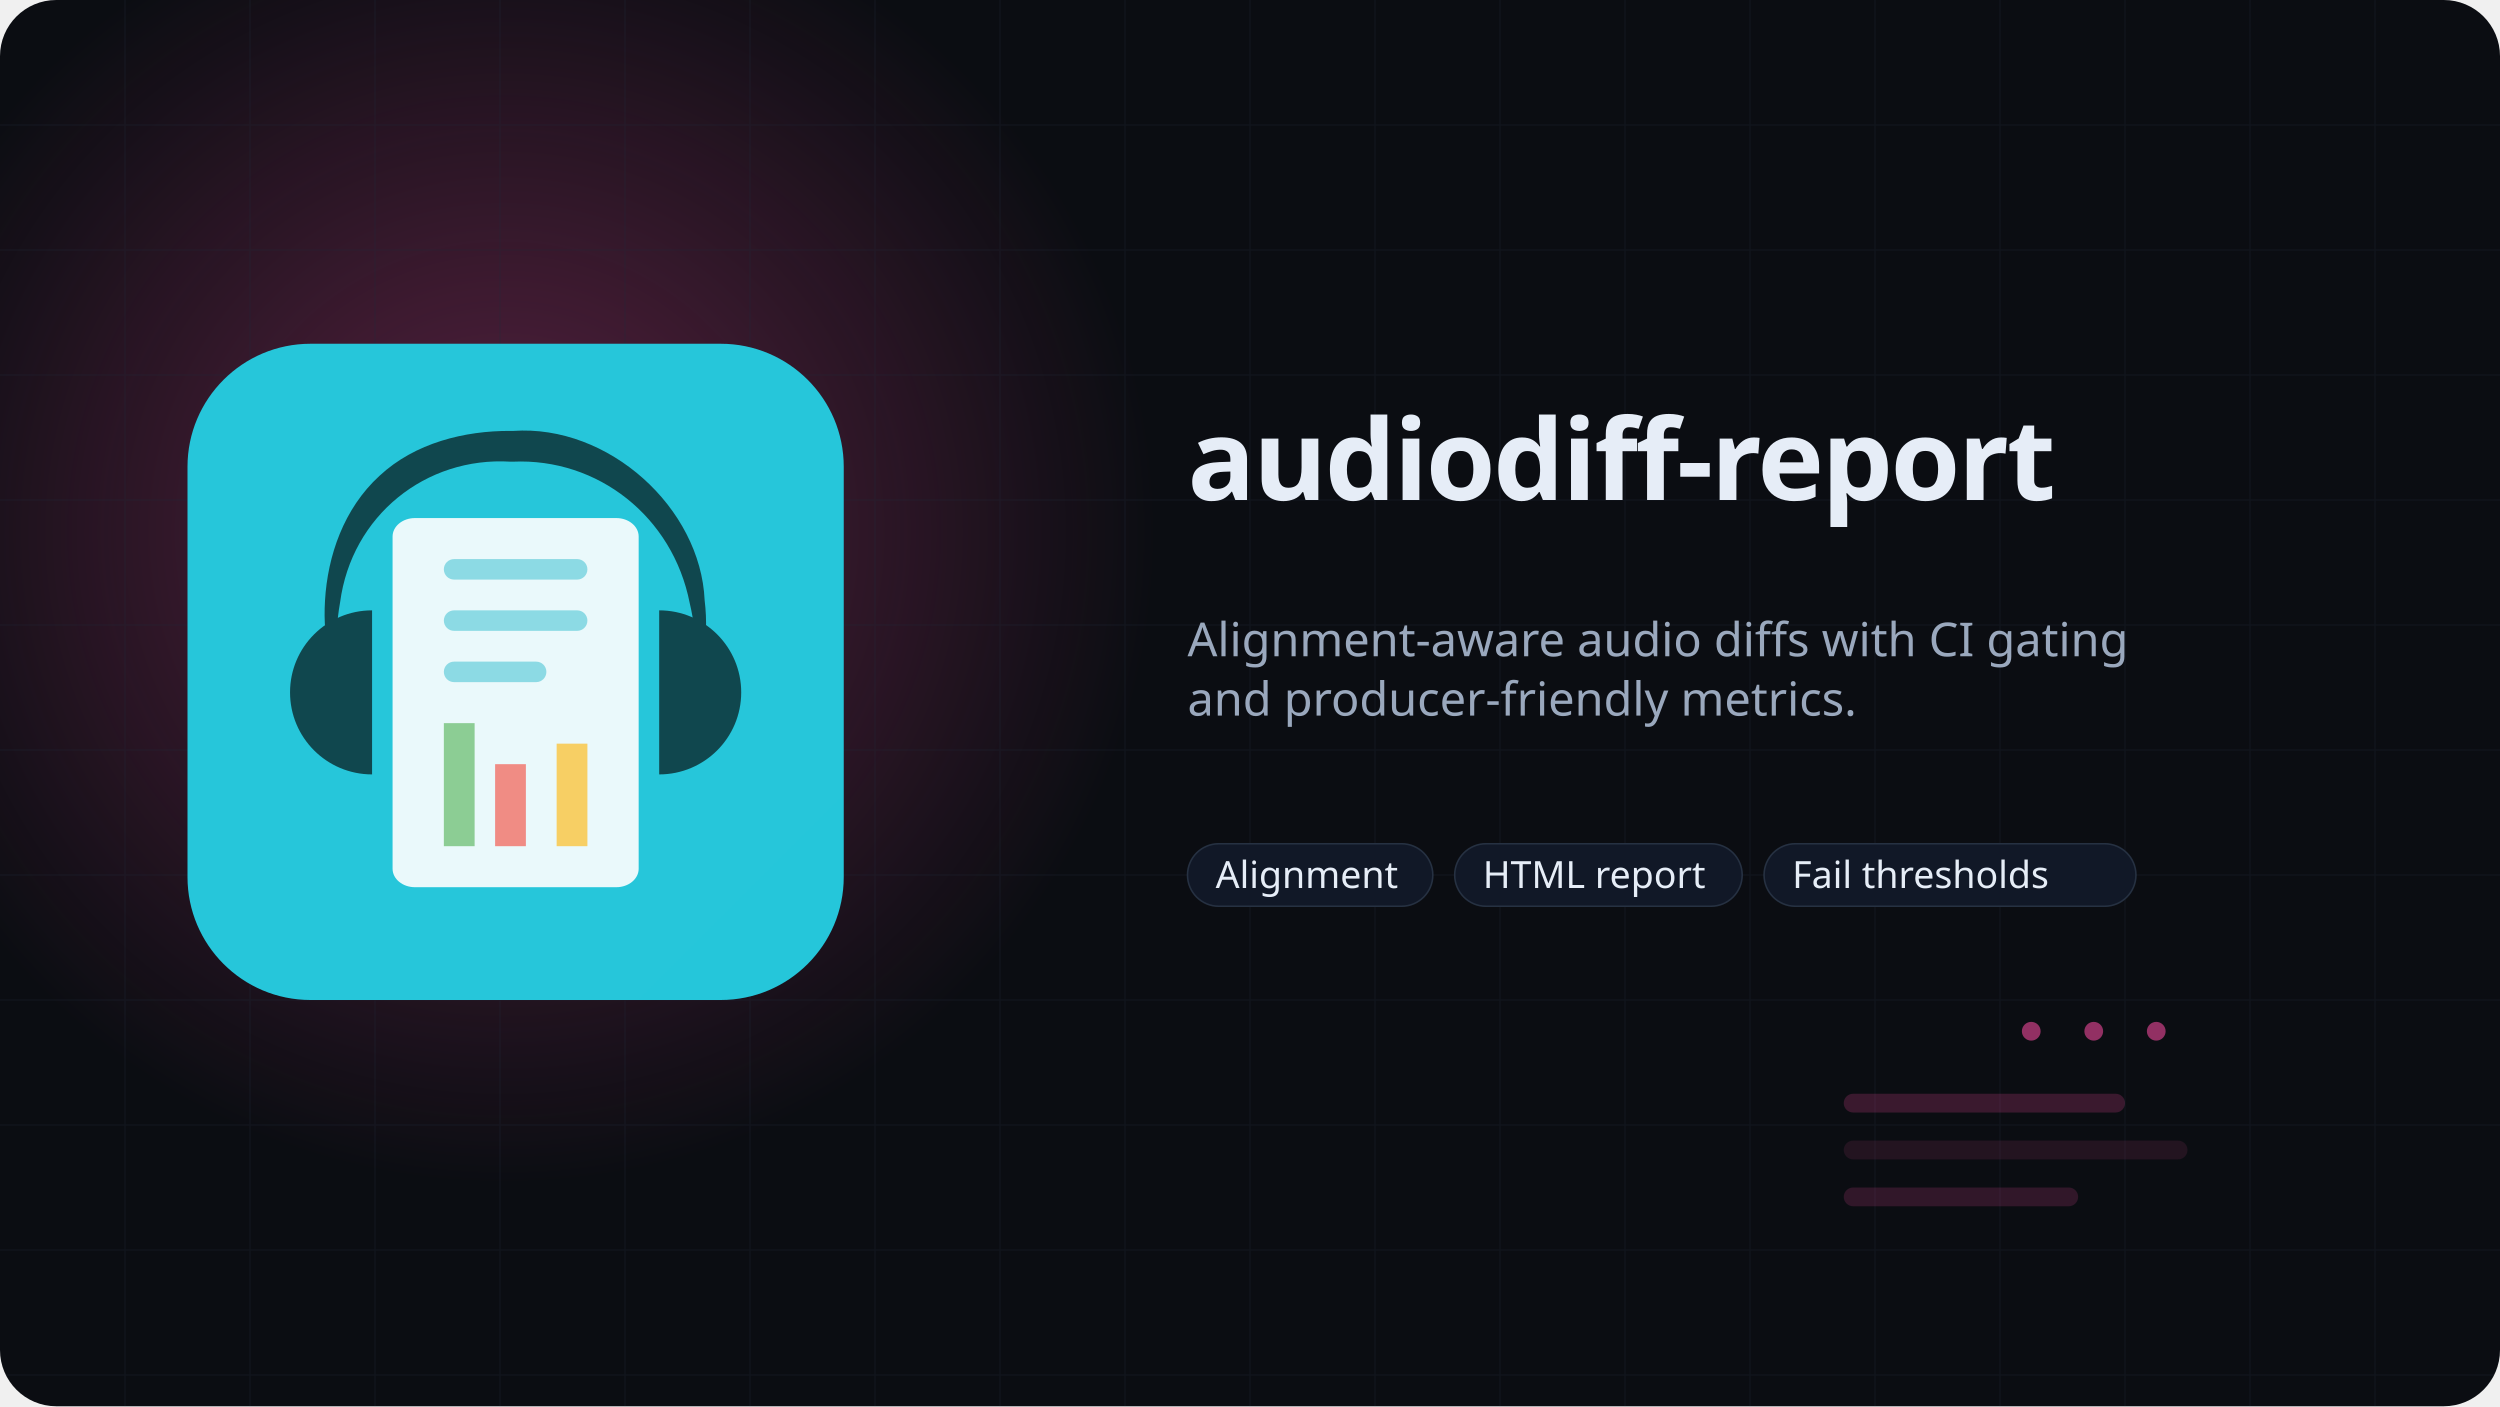
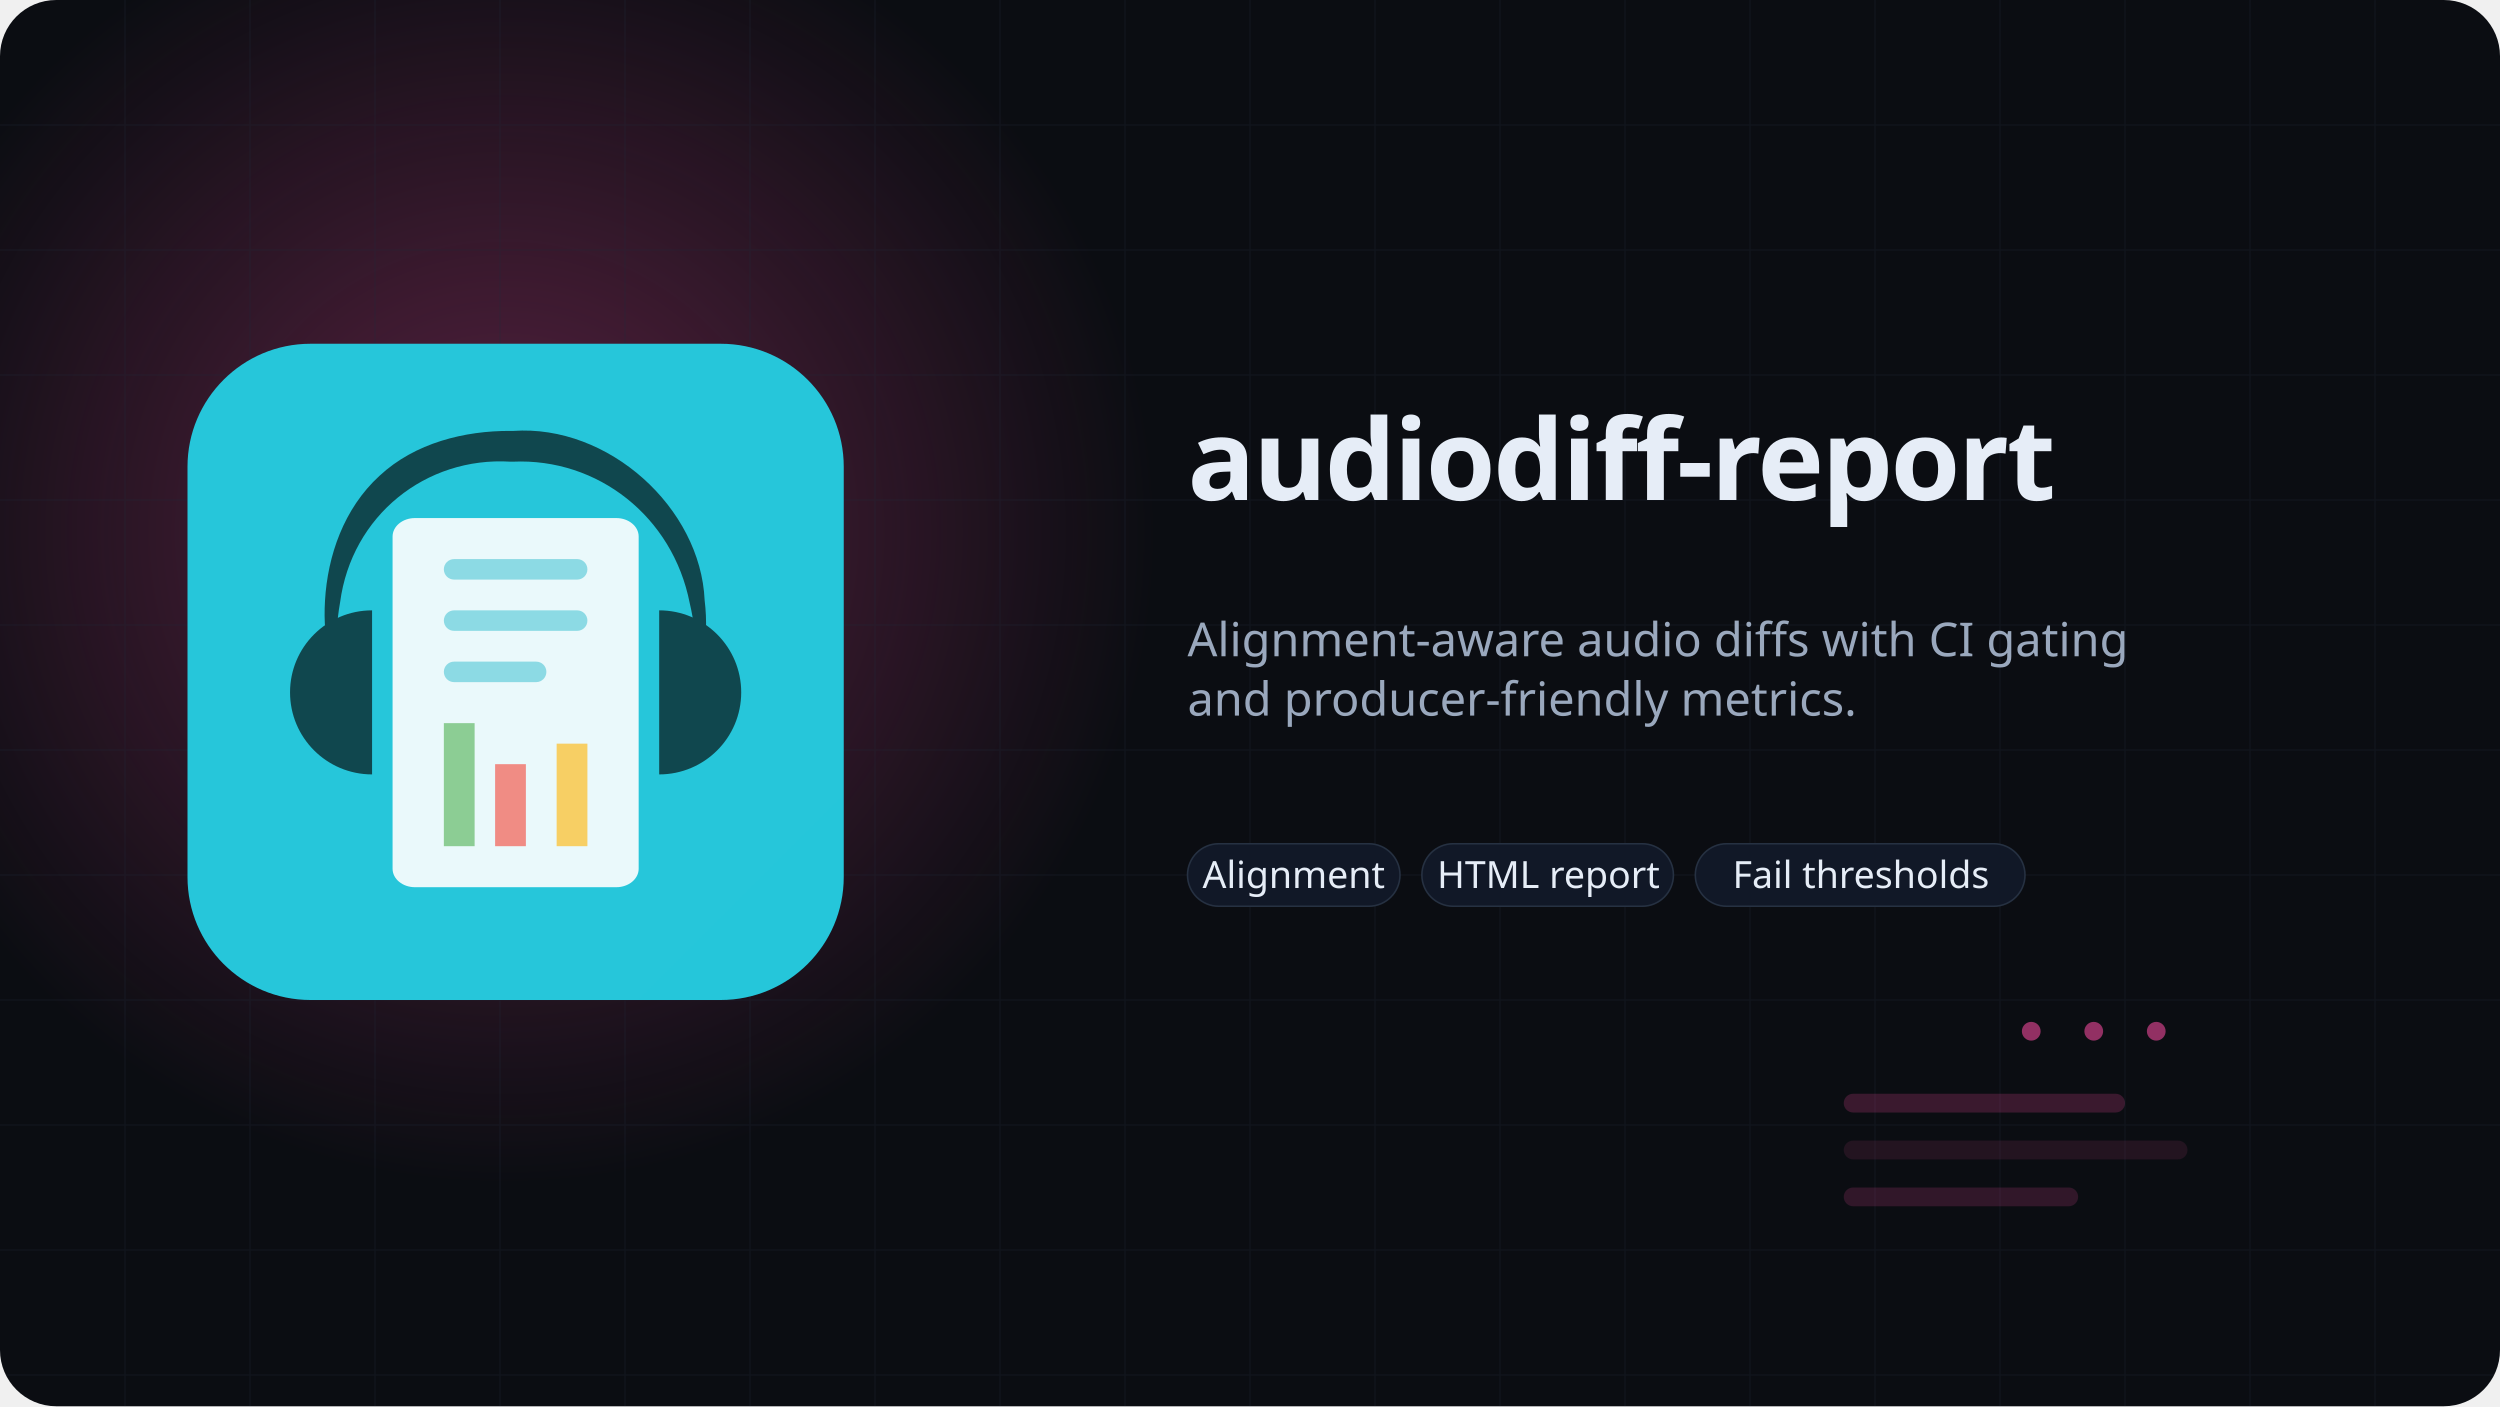
<svg xmlns="http://www.w3.org/2000/svg" width="1600" height="900" fill="none" style="color-scheme:light dark" viewBox="0 0 1600 900">
  <style>text{font-family:"Space Grotesk","Sora","IBM Plex Sans",sans-serif}</style>
  <defs>
    <radialGradient id="glow" cx="0" cy="0" r="1" gradientTransform="rotate(45 -250.416 556.274)scale(420)" gradientUnits="userSpaceOnUse">
      <stop stop-color="#EC4899" stop-opacity=".35" />
      <stop offset="1" stop-color="#EC4899" stop-opacity="0" />
    </radialGradient>
    <clipPath id="heroClip">
      <rect width="1600" height="900" rx="36" />
    </clipPath>
  </defs>
  <g clip-path="url(#heroClip)">
    <path fill="#0B0D12" d="M0 0h1600v900H0z" />
    <path fill="url(#glow)" d="M0 0h1600v900H0z" />
    <path stroke="#1F2A37" d="M80 0v900M160 0v900M240 0v900M320 0v900M400 0v900M480 0v900M560 0v900M640 0v900M720 0v900M800 0v900M880 0v900M960 0v900m80-900v900m80-900v900m80-900v900m80-900v900m80-900v900m80-900v900m80-900v900M0 80h1600M0 160h1600M0 240h1600M0 320h1600M0 400h1600M0 480h1600M0 560h1600M0 640h1600M0 720h1600M0 800h1600M0 880h1600" opacity=".25" />
    <g transform="translate(120 220)scale(6.5625)">
      <g clip-path="url(#clip0_313_32)">
        <path fill="url(#paint0_linear_313_32)" d="M52 0H12C5.373 0 0 5.373 0 12v40c0 6.627 5.373 12 12 12h40c6.627 0 12-5.373 12-12V12c0-6.627-5.373-12-12-12" />
        <path fill="#fff" d="M41.818 17H22.182C20.977 17 20 17.806 20 18.8v32.4c0 .994.977 1.8 2.182 1.8h19.636C43.023 53 44 52.194 44 51.2V18.8c0-.994-.977-1.8-2.182-1.8" opacity=".9" />
        <path fill="#00ACC1" d="M38 21H26a1 1 0 1 0 0 2h12a1 1 0 1 0 0-2m0 5H26a1 1 0 1 0 0 2h12a1 1 0 1 0 0-2m-4 5h-8a1 1 0 1 0 0 2h8a1 1 0 1 0 0-2" opacity=".4" />
        <path fill="#4CAF50" d="M28 37h-3v12h3z" opacity=".6" />
        <path fill="#F44336" d="M33 41h-3v8h3z" opacity=".6" />
        <path fill="#FFB300" d="M39 39h-3v10h3z" opacity=".6" />
        <path fill="#10474E" d="M18 26a8 8 0 0 0 0 16zm28 16a8 8 0 0 0 0-16z" />
        <path fill="#10474E" d="m13.449 28.032 1.123-.064c.03-.878.147-1.839.309-2.745 1.122-8.48 8.378-14.227 16.613-13.723l.233.001c8.284-.376 15.595 5.358 17.247 13.774.212.898.383 1.85.464 2.725h1.124a19 19 0 0 0-.128-2.978C50.04 16 41.059 7.842 31.754 8.502q-.13-.003-.26-.002c-4.444-.023-9.307 1.154-12.773 4.383-3.488 3.192-5.057 7.811-5.311 12.168-.057.991-.06 1.973.038 2.98" />
      </g>
      <defs>
        <linearGradient id="paint0_linear_313_32" x1="0" x2="4096" y1="0" y2="4096" gradientUnits="userSpaceOnUse">
          <stop stop-color="#26C6DA" />
          <stop offset="1" stop-color="#00ACC1" />
        </linearGradient>
        <clipPath id="clip0_313_32">
          <path fill="#fff" d="M0 0h64v64H0z" />
        </clipPath>
      </defs>
    </g>
    <text x="760" y="320" fill="#E6EDF7" font-size="72" font-weight="700" letter-spacing="-.02em">audiodiff-report</text>
    <text x="760" y="420" fill="#9AA8BD" font-size="30">Alignment-aware audio diffs with CI gating</text>
    <text x="760" y="458" fill="#9AA8BD" font-size="30">and producer-friendly metrics.</text>
    <g transform="translate(760 540)">
-       <rect width="157" height="40" fill="#111827" stroke="#263142" rx="20" />
-       <text x="18" y="20" fill="#E6EDF7" dominant-baseline="middle" font-size="24">Alignment</text>
+       <rect width="136" height="40" fill="#111827" stroke="#263142" rx="20" />
+       <text x="68" y="20" fill="#E6EDF7" dominant-baseline="middle" font-size="24" text-anchor="middle">Alignment</text>
    </g>
-     <g transform="translate(931 540)">
-       <rect width="184" height="40" fill="#111827" stroke="#263142" rx="20" />
-       <text x="18" y="20" fill="#E6EDF7" dominant-baseline="middle" font-size="24">HTML report</text>
+     <g transform="translate(910 540)">
+       <rect width="161" height="40" fill="#111827" stroke="#263142" rx="20" />
+       <text x="81" y="20" fill="#E6EDF7" dominant-baseline="middle" font-size="24" text-anchor="middle">HTML report</text>
    </g>
-     <g transform="translate(1129 540)">
-       <rect width="238" height="40" fill="#111827" stroke="#263142" rx="20" />
-       <text x="18" y="20" fill="#E6EDF7" dominant-baseline="middle" font-size="24">Fail thresholds</text>
+     <g transform="translate(1085 540)">
+       <rect width="211" height="40" fill="#111827" stroke="#263142" rx="20" />
+       <text x="106" y="20" fill="#E6EDF7" dominant-baseline="middle" font-size="24" text-anchor="middle">Fail thresholds</text>
    </g>
    <g opacity=".6">
      <circle cx="1300" cy="660" r="6" fill="#EC4899" />
      <circle cx="1340" cy="660" r="6" fill="#EC4899" />
      <circle cx="1380" cy="660" r="6" fill="#EC4899" />
      <rect width="180" height="12" x="1180" y="700" fill="#EC4899" fill-opacity=".35" rx="6" />
      <rect width="220" height="12" x="1180" y="730" fill="#EC4899" fill-opacity=".18" rx="6" />
      <rect width="150" height="12" x="1180" y="760" fill="#EC4899" fill-opacity=".28" rx="6" />
    </g>
  </g>
</svg>
